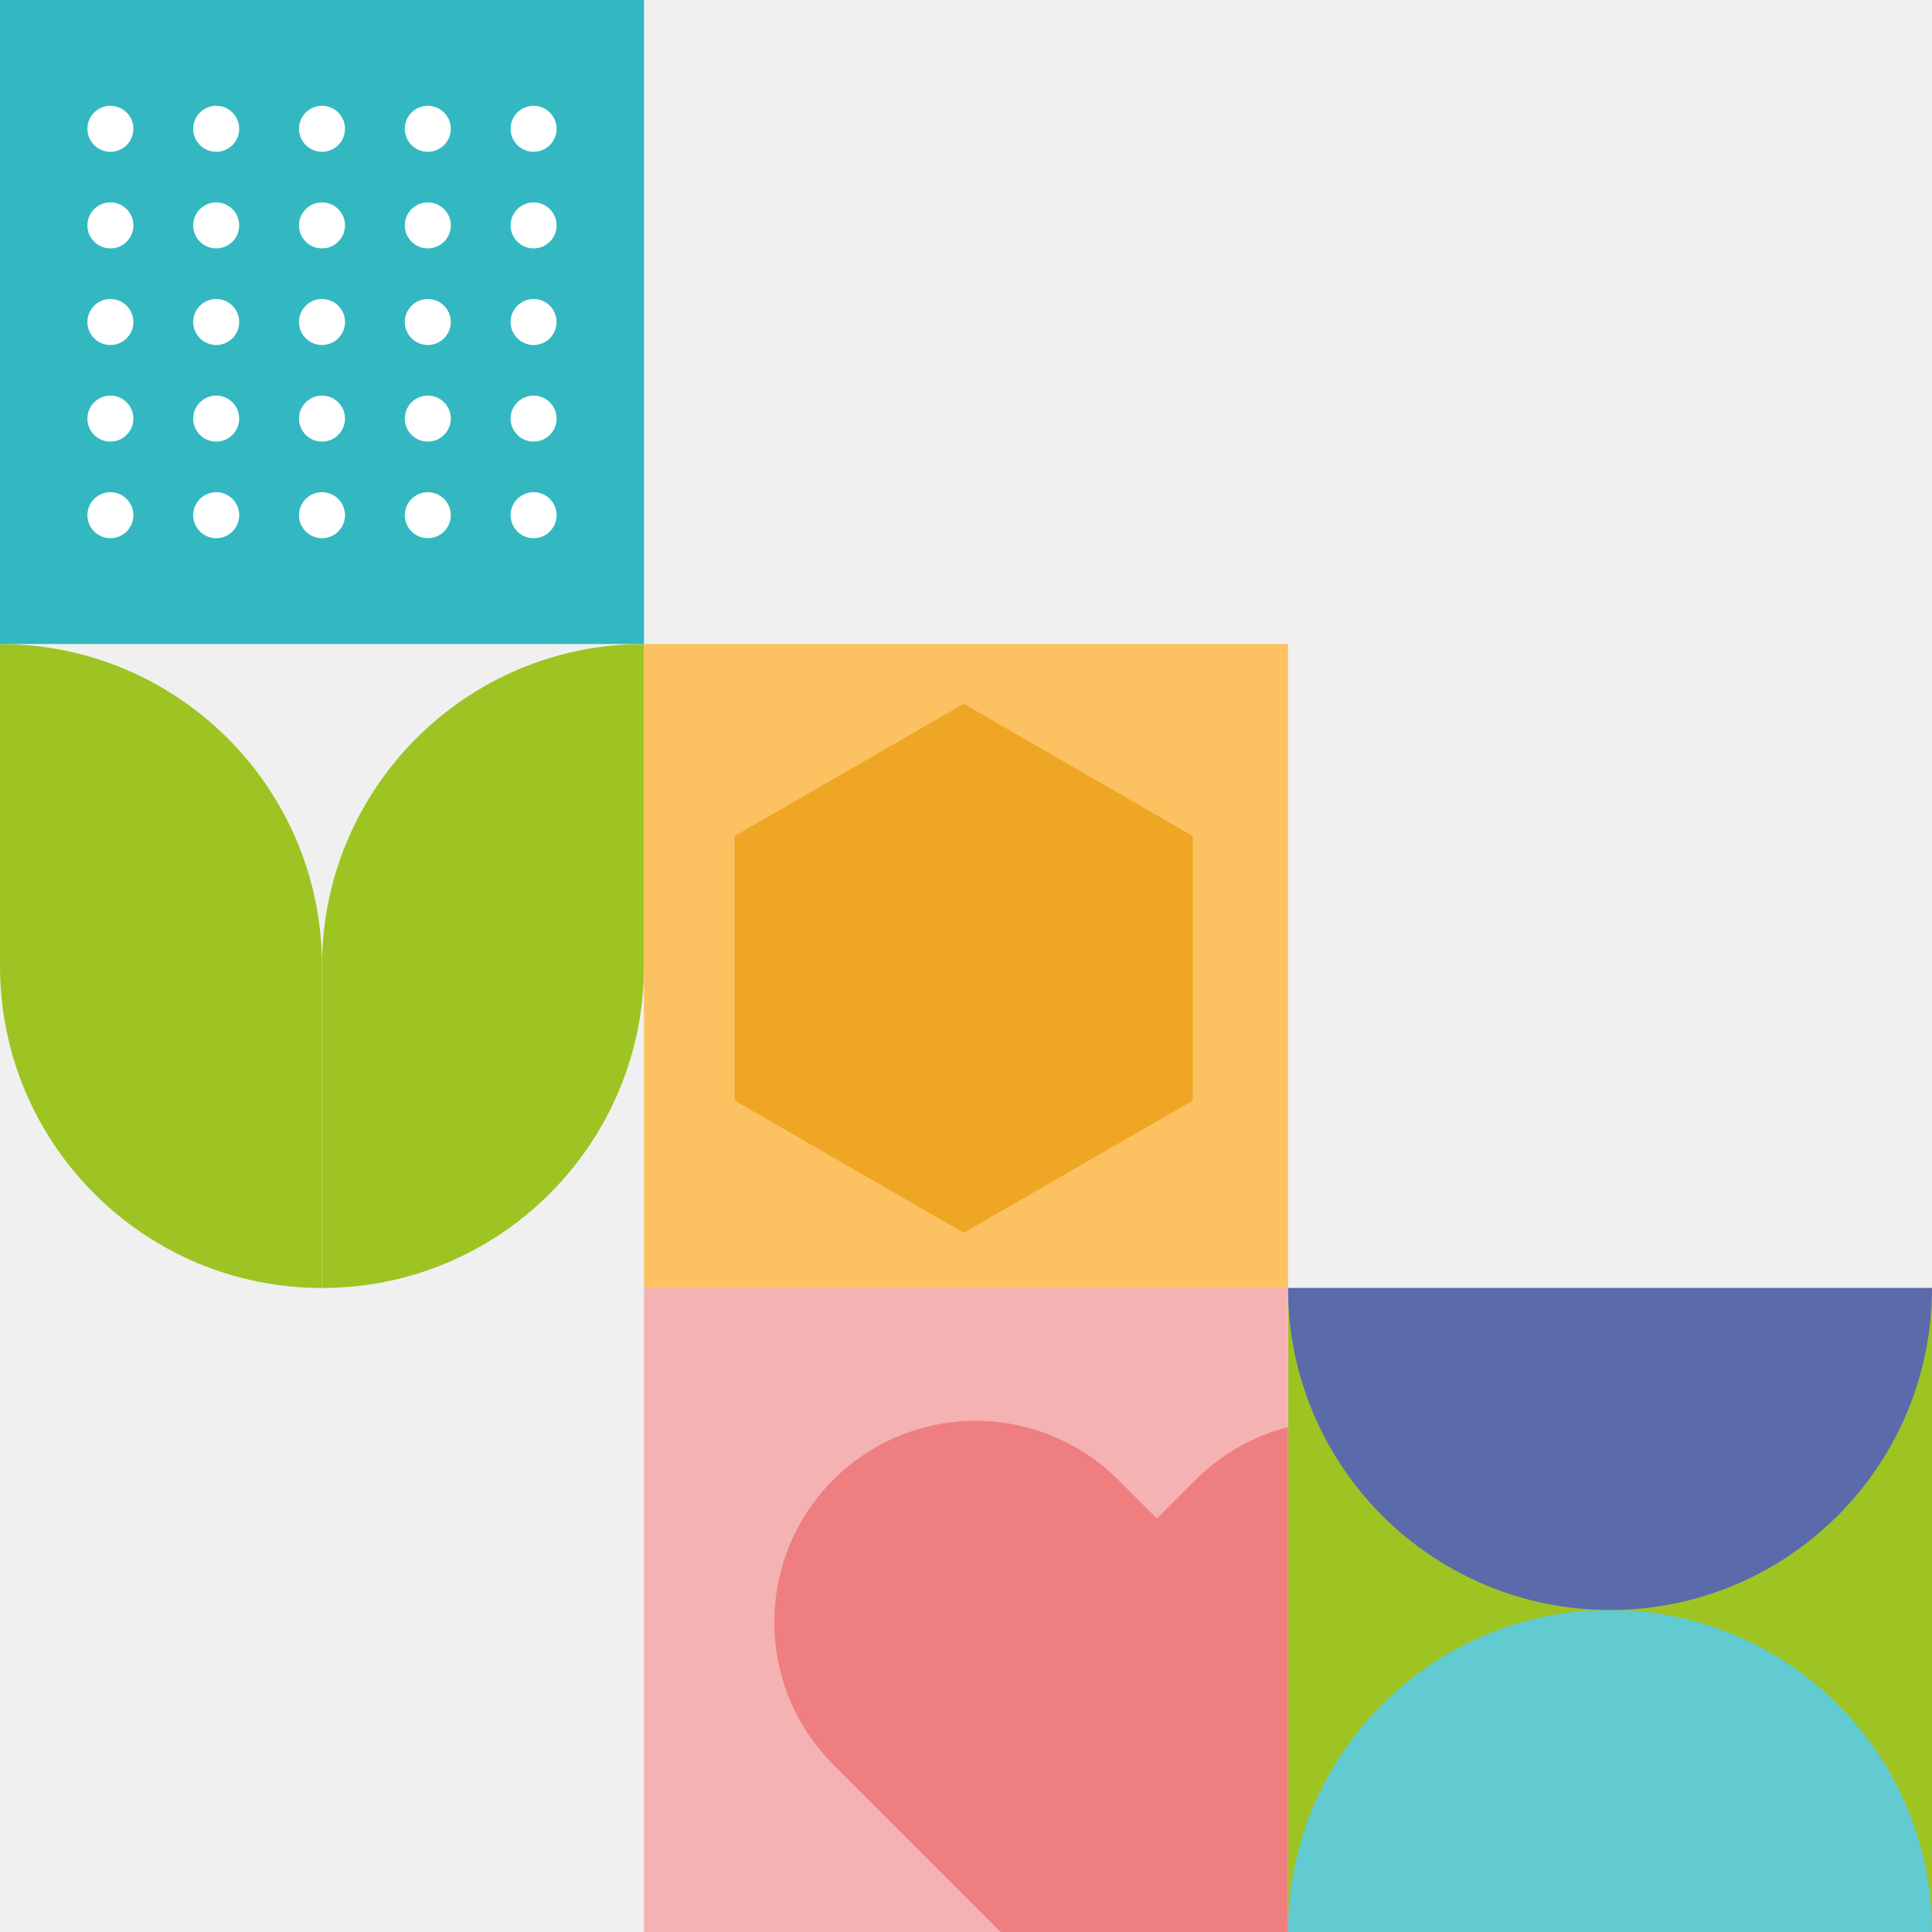
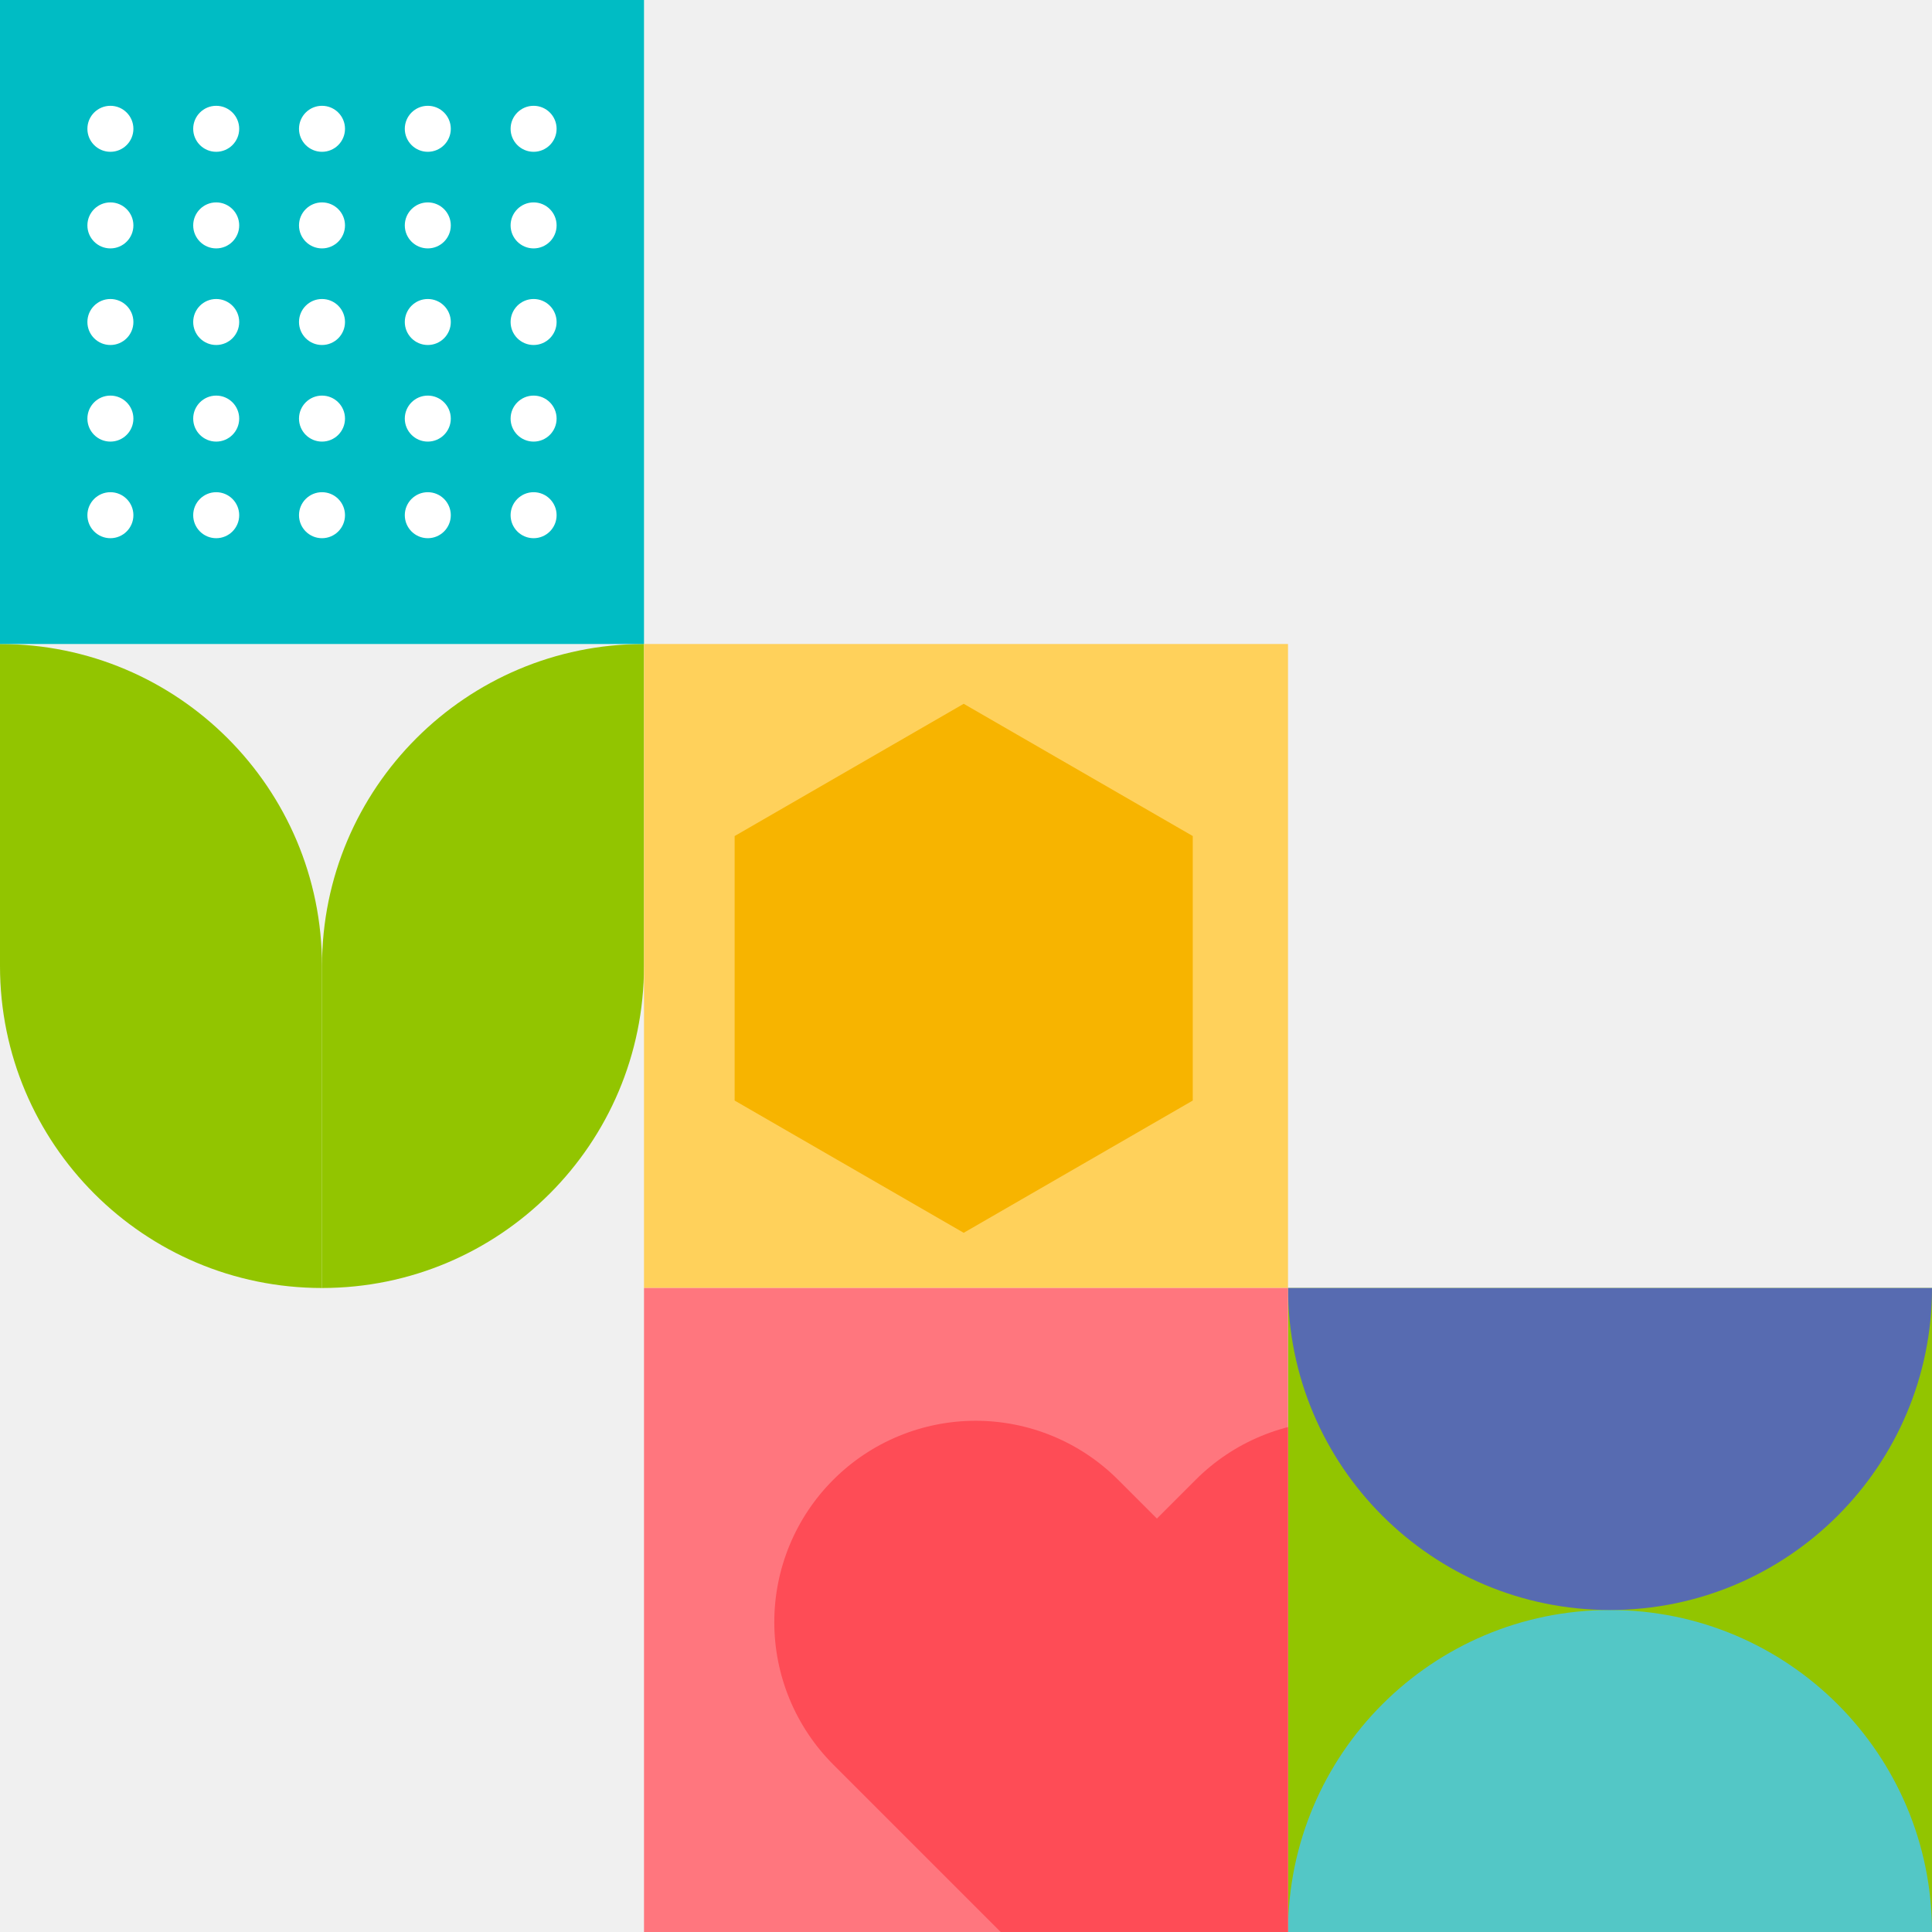
<svg xmlns="http://www.w3.org/2000/svg" width="420" height="420" viewBox="0 0 420 420" fill="none">
  <g clip-path="url(#clip0_2346_427)">
-     <path d="M0 140V140C38.66 140 70 171.34 70 210V280V280C31.34 280 0 248.66 0 210V140Z" fill="#9DC423" />
-     <path d="M70 210C70 171.34 101.34 140 140 140V140V210C140 248.66 108.66 280 70 280V280V210Z" fill="#9DC423" />
+     <path d="M0 140V140C38.66 140 70 171.34 70 210V280V280C31.34 280 0 248.66 0 210V140Z" fill="#92C500" />
+     <path d="M70 210C70 171.34 101.34 140 140 140V140V210C140 248.66 108.66 280 70 280V280V210Z" fill="#92C500" />
  </g>
-   <rect width="140" height="140" fill="#33B8C2" />
+   <rect width="140" height="140" fill="#00BCC4" />
  <circle cx="24" cy="28" r="5" fill="white" />
  <circle cx="47" cy="28" r="5" fill="white" />
  <circle cx="70" cy="28" r="5" fill="white" />
  <circle cx="93" cy="28" r="5" fill="white" />
  <circle cx="116" cy="28" r="5" fill="white" />
  <circle cx="24" cy="49" r="5" fill="white" />
  <circle cx="47" cy="49" r="5" fill="white" />
  <circle cx="70" cy="49" r="5" fill="white" />
  <circle cx="93" cy="49" r="5" fill="white" />
  <circle cx="116" cy="49" r="5" fill="white" />
  <circle cx="24" cy="70" r="5" fill="white" />
  <circle cx="47" cy="70" r="5" fill="white" />
  <circle cx="70" cy="70" r="5" fill="white" />
  <circle cx="93" cy="70" r="5" fill="white" />
  <circle cx="116" cy="70" r="5" fill="white" />
  <circle cx="24" cy="91" r="5" fill="white" />
  <circle cx="47" cy="91" r="5" fill="white" />
  <circle cx="70" cy="91" r="5" fill="white" />
  <circle cx="93" cy="91" r="5" fill="white" />
  <circle cx="116" cy="91" r="5" fill="white" />
  <circle cx="24" cy="112" r="5" fill="white" />
  <circle cx="47" cy="112" r="5" fill="white" />
  <circle cx="70" cy="112" r="5" fill="white" />
  <circle cx="93" cy="112" r="5" fill="white" />
  <circle cx="116" cy="112" r="5" fill="white" />
-   <rect width="140" height="140" transform="translate(140 140)" fill="#FCC160" />
-   <path d="M209.5 153L259.296 181.75V239.25L209.5 268L159.704 239.25V181.75L209.5 153Z" fill="#EFA624" />
+   <rect width="140" height="140" transform="translate(140 140)" fill="#FFD15B" />
+   <path d="M209.5 153L259.296 181.75V239.25L209.5 268L159.704 239.25V181.75L209.5 153Z" fill="#F7B400" />
  <g clip-path="url(#clip1_2346_427)">
-     <rect width="140" height="140" transform="translate(280 280)" fill="#9DC423" />
-     <circle cx="350" cy="420" r="70" fill="#62CAD1" />
-     <circle cx="350" cy="280" r="70" fill="#5B6AAB" />
+     <rect width="140" height="140" transform="translate(280 280)" fill="#92C500" />
+     <circle cx="350" cy="420" r="70" fill="#53C7C6" />
+     <circle cx="350" cy="280" r="70" fill="#576BB1" />
  </g>
  <g clip-path="url(#clip2_2346_427)">
-     <rect width="140" height="140" transform="translate(140 280)" fill="#F5B2B3" />
-     <path d="M321.852 321.687C317.787 317.62 312.961 314.394 307.649 312.193C302.337 309.992 296.644 308.859 290.894 308.859C285.144 308.859 279.451 309.992 274.139 312.193C268.827 314.394 264.001 317.62 259.936 321.687L251.5 330.123L243.064 321.687C234.854 313.476 223.718 308.864 212.106 308.864C200.495 308.864 189.359 313.476 181.148 321.687C172.938 329.897 168.325 341.033 168.325 352.645C168.325 364.256 172.938 375.392 181.148 383.603L251.5 453.954L321.852 383.603C325.918 379.538 329.144 374.712 331.345 369.4C333.546 364.088 334.679 358.395 334.679 352.645C334.679 346.895 333.546 341.201 331.345 335.89C329.144 330.578 325.918 325.752 321.852 321.687Z" fill="#EF7E81" />
+     <rect width="140" height="140" transform="translate(140 280)" fill="#FF767E" />
+     <path d="M321.852 321.687C317.787 317.62 312.961 314.394 307.649 312.193C302.337 309.992 296.644 308.859 290.894 308.859C285.144 308.859 279.451 309.992 274.139 312.193C268.827 314.394 264.001 317.62 259.936 321.687L251.5 330.123L243.064 321.687C234.854 313.476 223.718 308.864 212.106 308.864C200.495 308.864 189.359 313.476 181.148 321.687C172.938 329.897 168.325 341.033 168.325 352.645C168.325 364.256 172.938 375.392 181.148 383.603L251.5 453.954L321.852 383.603C325.918 379.538 329.144 374.712 331.345 369.4C333.546 364.088 334.679 358.395 334.679 352.645C334.679 346.895 333.546 341.201 331.345 335.89C329.144 330.578 325.918 325.752 321.852 321.687Z" fill="#FE4C56" />
  </g>
  <defs>
    <clipPath id="clip0_2346_427">
      <rect width="140" height="140" fill="white" transform="translate(0 140)" />
    </clipPath>
    <clipPath id="clip1_2346_427">
      <rect width="140" height="140" fill="white" transform="translate(280 280)" />
    </clipPath>
    <clipPath id="clip2_2346_427">
      <rect width="140" height="140" fill="white" transform="translate(140 280)" />
    </clipPath>
  </defs>
</svg>
